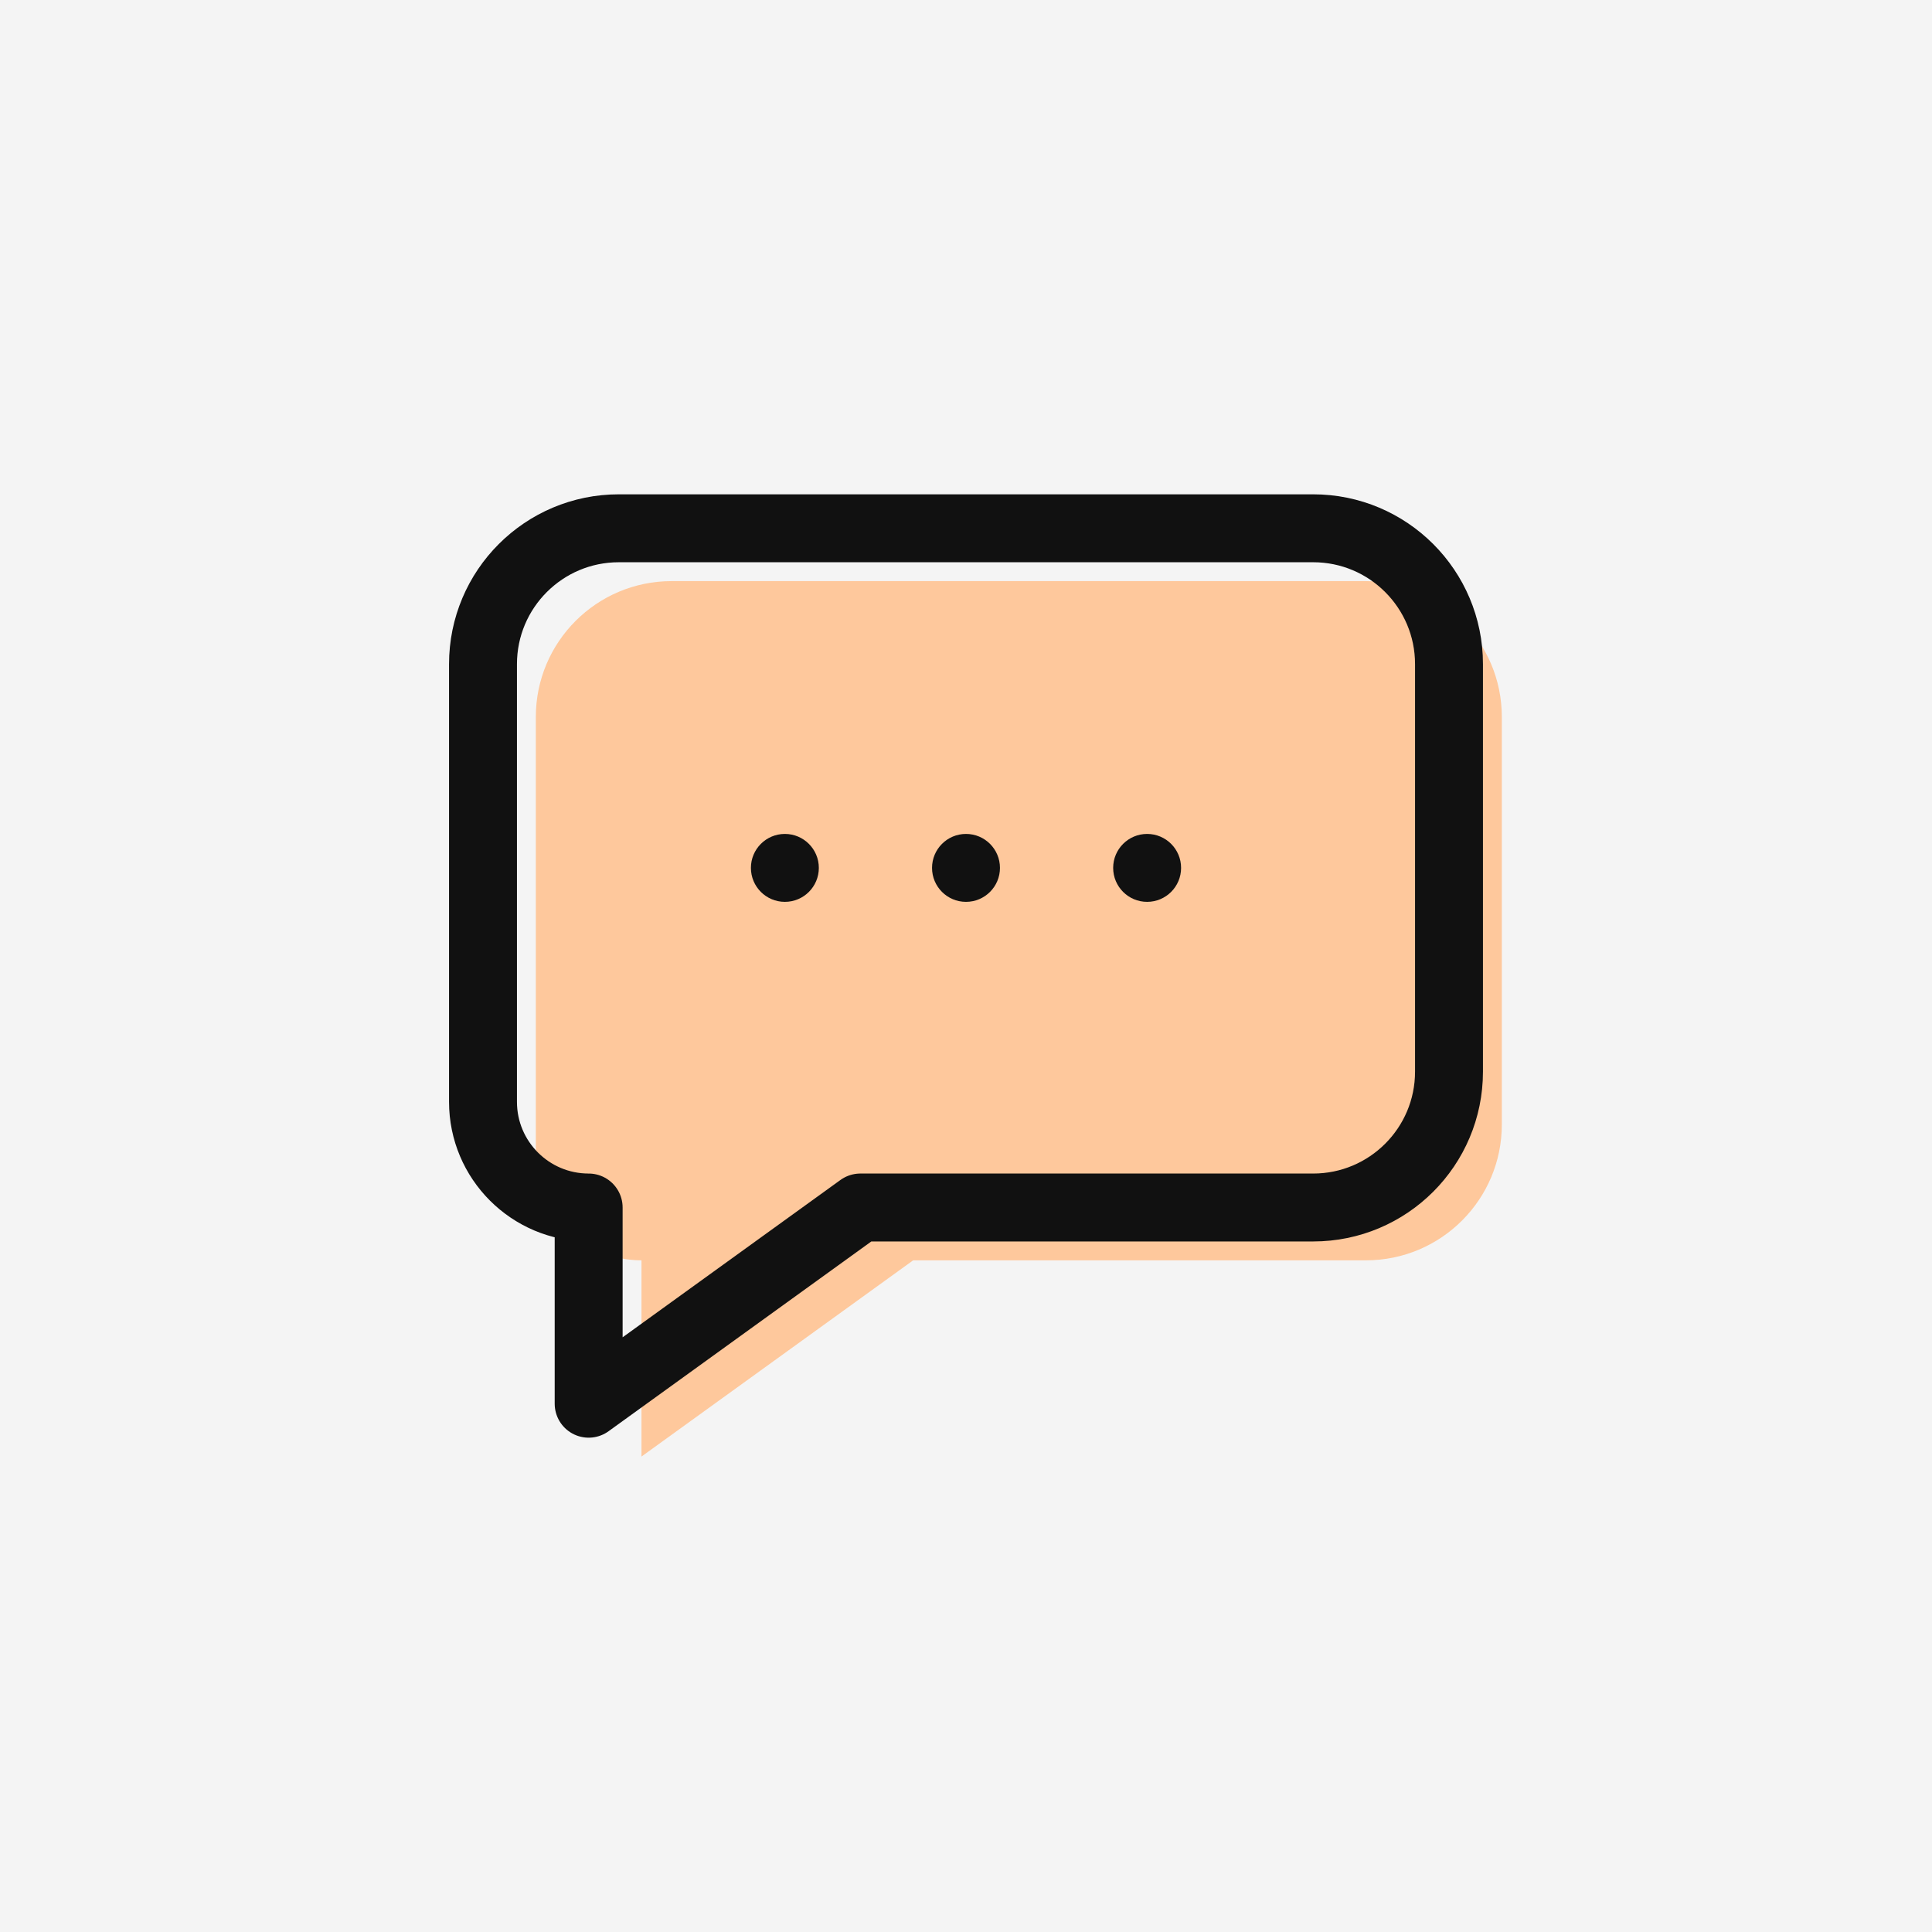
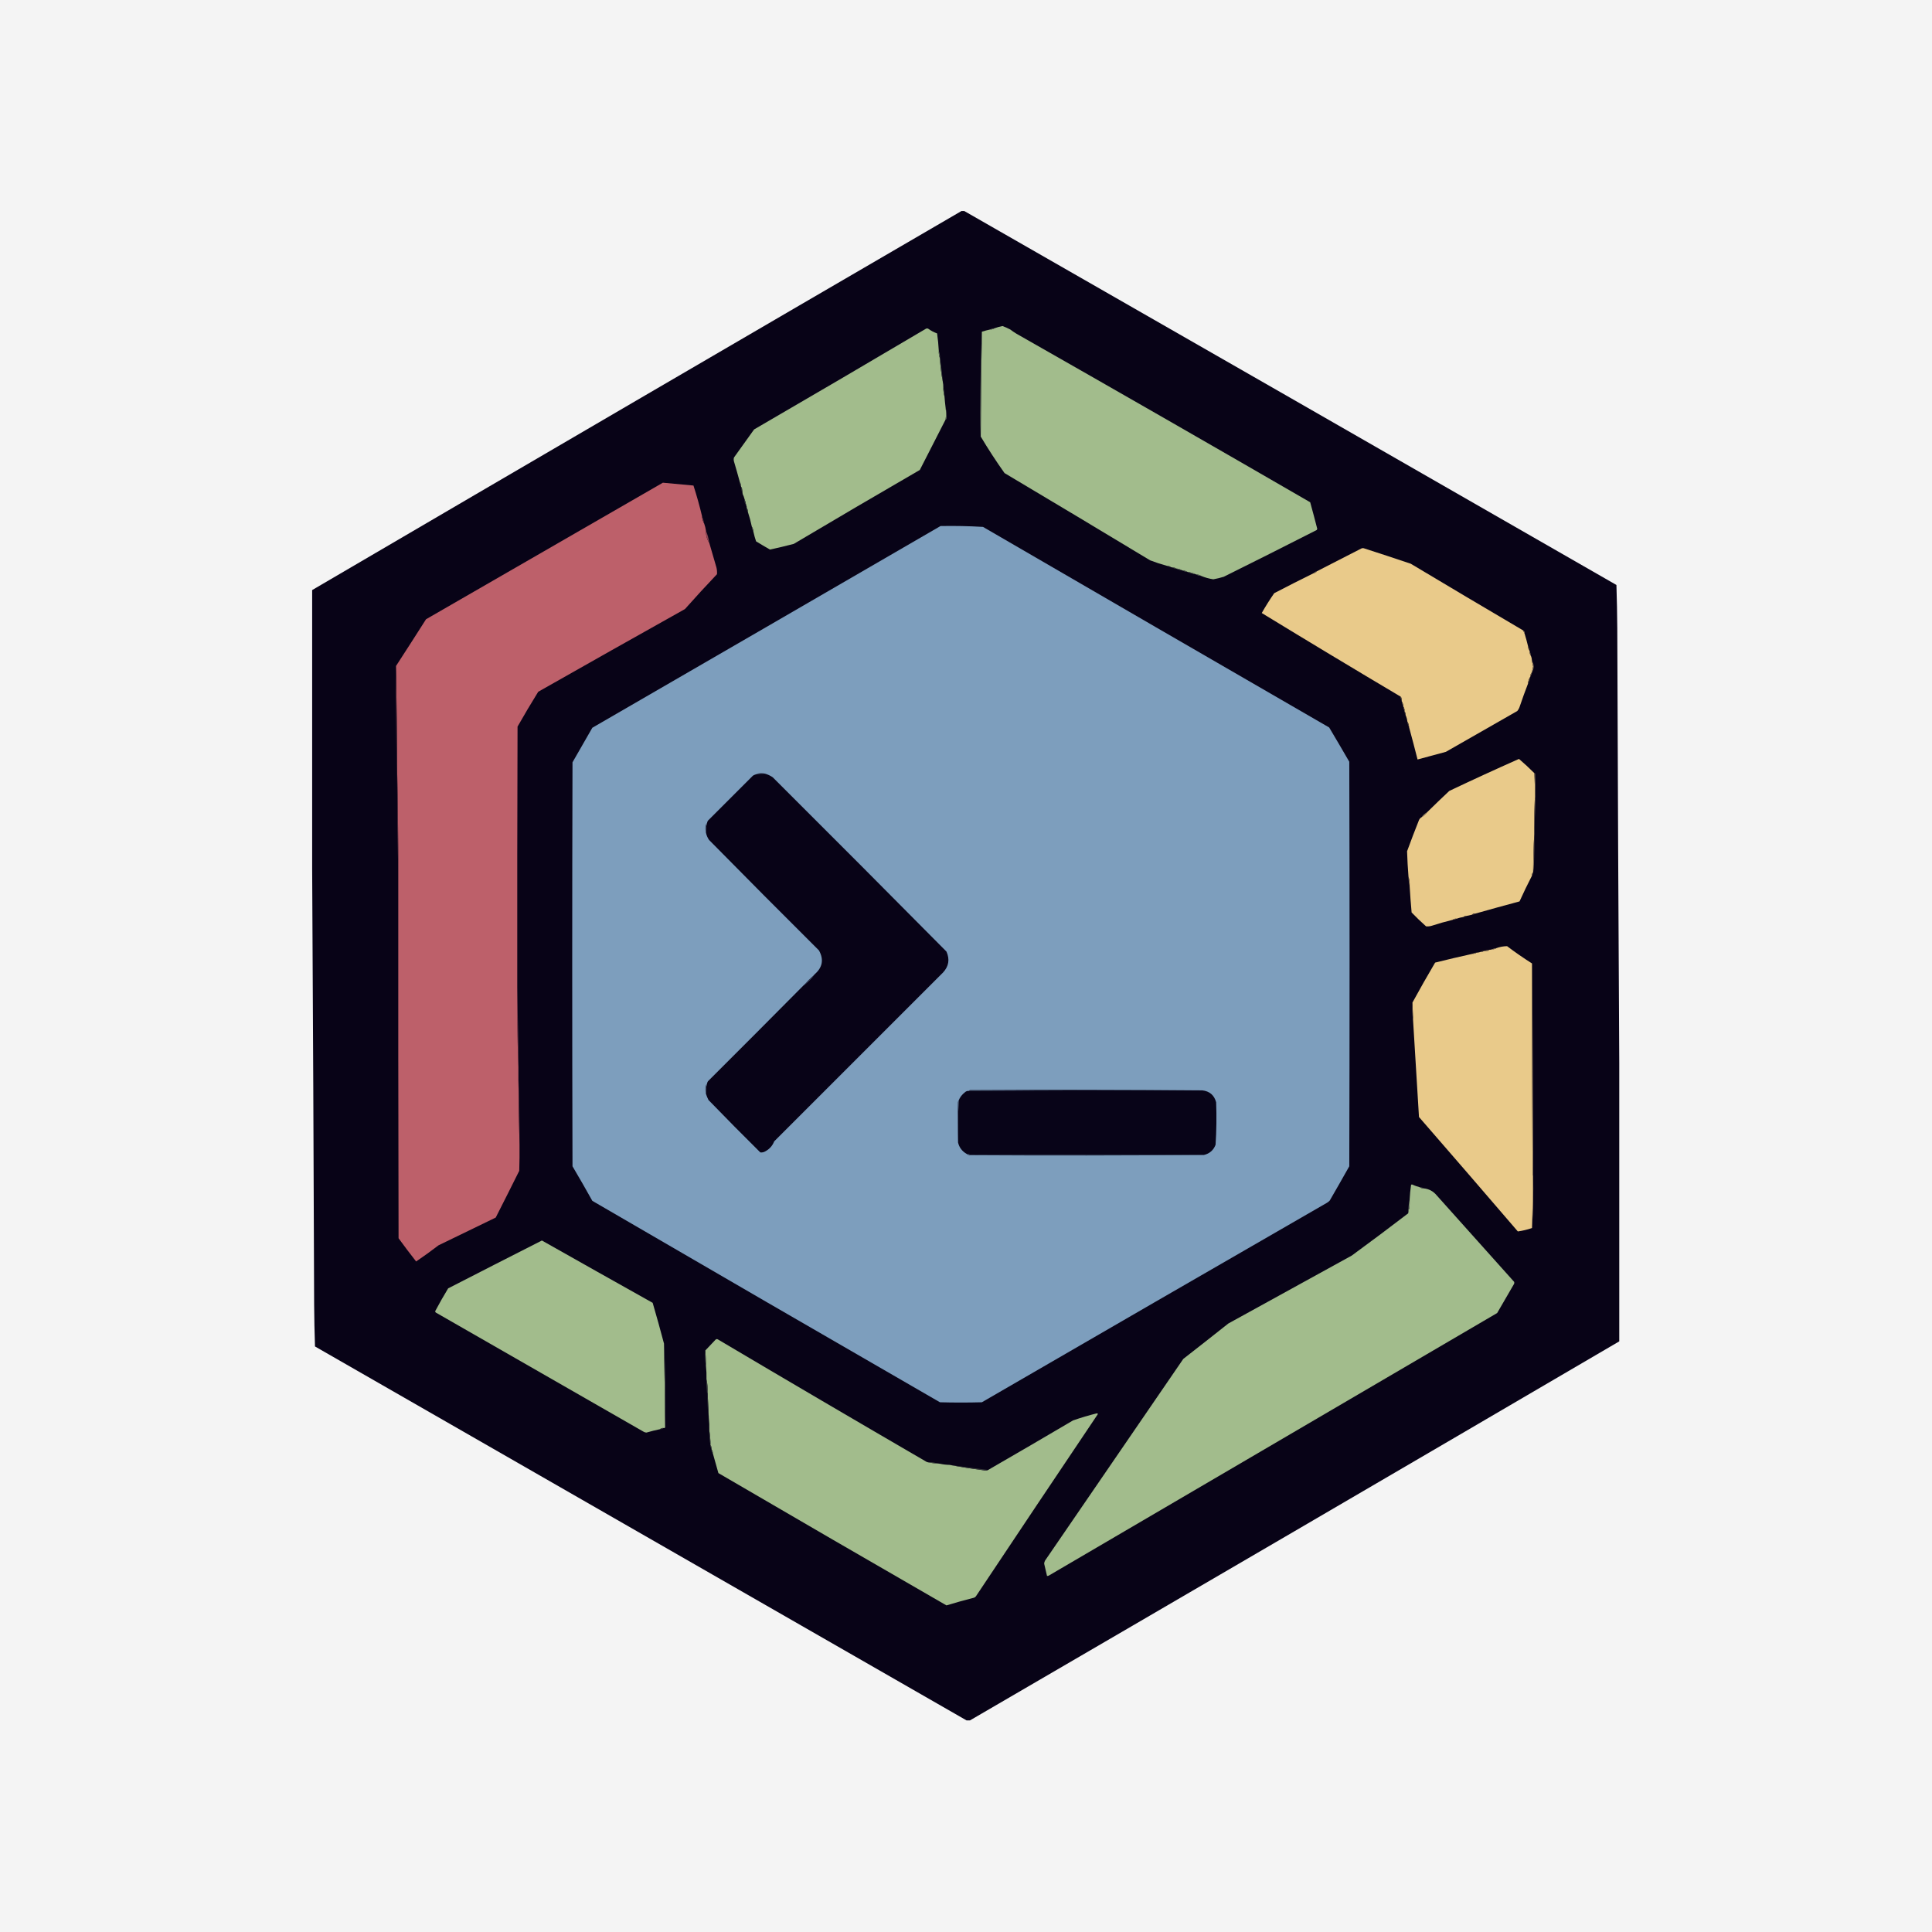
<svg xmlns="http://www.w3.org/2000/svg" viewBox="0 0 512 512">
  <rect width="512" height="512" fill="#F4F4F4" />
-   <defs>
-     <path id="bubble" d="M164 140h184a36 36 0 0 1 36 36v108a36 36 0 0 1-36 36H228l-72 52v-52a28 28 0 0 1-28-28V176a36 36 0 0 1 36-36Z" />
-   </defs>
-   <use href="#bubble" fill="#FEC89C" transform="translate(14 14)" />
-   <use href="#bubble" fill="none" stroke="#111111" stroke-width="18" stroke-linecap="round" stroke-linejoin="round" />
-   <g fill="#111111">
-     <circle cx="208" cy="230" r="9" />
-     <circle cx="256" cy="230" r="9" />
-     <circle cx="304" cy="230" r="9" />
+   <g transform="translate(82.80 56.00) scale(0.15015)">
+     <g>
+       <path style="" fill="#080317" d="M 1145.5,-0.5 C 1147.17,-0.5 1148.83,-0.5 1150.5,-0.5C 1534.23,219.206 1917.9,439.206 2301.5,659.5C 2302.33,684.827 2302.83,710.16 2303,735.5C 2303.85,991.667 2305.02,1247.67 2306.5,1503.5C 2306.5,1667.17 2306.5,1830.83 2306.5,1994.5C 1924.79,2218.02 1542.79,2441.02 1160.5,2663.5C 1158.5,2663.5 1156.5,2663.5 1154.5,2663.5C 771.261,2443.54 387.928,2223.54 4.5,2003.5C 3.667,1978.84 3.167,1954.17 3,1929.5C 2.143,1672.67 0.976,1416 -0.5,1159.5C -0.5,995.833 -0.5,832.167 -0.5,668.5C 381.207,444.98 763.207,221.98 1145.5,-0.5 Z" />
+     </g>
+     <g>
+       <path style="" fill="#a2bc8c" d="M 1568.5,643.5 C 1565.5,641.723 1562.16,640.723 1558.5,640.5C 1556.49,639.076 1554.15,638.41 1551.5,638.5C 1549.49,637.076 1547.15,636.41 1544.5,636.5C 1541.5,634.723 1538.16,633.723 1534.5,633.5C 1531.5,631.723 1528.16,630.723 1524.5,630.5C 1522.49,629.076 1520.15,628.41 1517.5,628.5C 1516.39,628.443 1515.39,628.11 1514.5,627.5C 1512.49,626.076 1510.15,625.41 1507.5,625.5C 1497.67,622.836 1488.01,619.669 1478.5,616C 1393,564.415 1307.33,513.082 1221.5,462C 1206.62,441.069 1192.62,419.569 1179.5,397.5C 1179.78,335.829 1180.45,274.162 1181.5,212.5C 1186.35,210.925 1191.35,209.592 1196.5,208.5C 1199.15,208.59 1201.49,207.924 1203.5,206.5C 1208.12,204.801 1212.95,203.468 1218,202.5C 1222.57,204.207 1227.07,206.207 1231.5,208.5C 1235.03,211.195 1238.7,213.695 1242.5,216C 1415.74,314.535 1588.57,413.701 1761,513.5C 1765.32,529.123 1769.49,544.79 1773.5,560.5C 1773.17,561.167 1772.83,561.833 1772.5,562.5C 1717.85,590.323 1663.19,617.823 1608.5,645C 1602.42,646.896 1596.25,648.396 1590,649.5C 1582.48,648.377 1575.31,646.377 1568.5,643.5 Z" />
+     </g>
+     <g>
+       <path style="" fill="#5a6555" d="M 1203.5,206.5 C 1201.49,207.924 1199.15,208.59 1196.5,208.5C 1198.51,207.076 1200.85,206.41 1203.5,206.5 Z" />
+     </g>
+     <g>
+       <path style="" fill="#a2bc8c" d="M 1105.5,246.5 C 1105.28,251.1 1105.95,255.433 1107.5,259.5C 1108.28,273.412 1109.95,287.079 1112.5,300.5C 1113.24,304.119 1113.58,307.785 1113.5,311.5C 1113.44,316.731 1114.11,321.731 1115.5,326.5C 1116,333.185 1116.67,339.851 1117.5,346.5C 1118.48,353.537 1118.48,360.537 1117.5,367.5C 1102.3,397.241 1087.13,426.908 1072,456.5C 997.587,499.622 923.42,543.122 849.5,587C 835.521,590.662 821.521,593.995 807.5,597C 799.251,592.293 791.084,587.459 783,582.5C 781.196,577.233 779.696,571.9 778.5,566.5C 778.277,562.838 777.277,559.505 775.5,556.5C 773.659,547.594 771.326,538.927 768.5,530.5C 768.59,527.848 767.924,525.515 766.5,523.5C 766.634,521.708 766.301,520.042 765.5,518.5C 764.733,514.673 763.733,511.006 762.5,507.5C 761.795,504.646 760.795,501.979 759.5,499.5C 759.048,495.837 758.548,492.17 758,488.5C 757.722,487.584 757.222,486.918 756.5,486.5C 756.5,486.167 756.5,485.833 756.5,485.5C 756.59,482.848 755.924,480.515 754.5,478.5C 751.151,466.1 747.651,453.767 744,441.5C 743.333,439.167 743.333,436.833 744,434.5C 755.833,418 767.667,401.5 779.5,385C 880.426,326.399 981.093,267.399 1081.5,208C 1083.04,206.813 1084.71,206.48 1086.5,207C 1091.45,210.643 1096.79,213.476 1102.5,215.5C 1103.97,225.788 1104.97,236.121 1105.5,246.5 Z" />
+     </g>
+     <g>
+       <path style="" fill="#5f6b59" d="M 1105.5,246.5 C 1107.05,250.567 1107.72,254.9 1107.5,259.5C 1105.95,255.433 1105.28,251.1 1105.5,246.5 Z" />
+     </g>
+     <g>
+       <path style="" fill="#444b45" d="M 1107.5,259.5 C 1109.8,272.952 1111.47,286.618 1112.5,300.5C 1109.95,287.079 1108.28,273.412 1107.5,259.5 Z" />
+     </g>
+     <g>
+       <path style="" fill="#515a4e" d="M 1181.5,212.5 C 1180.45,274.162 1179.78,335.829 1179.5,397.5C 1178.83,383.671 1178.5,369.671 1178.5,355.5C 1178.69,307.652 1179.69,259.985 1181.5,212.5 Z" />
+     </g>
+     <g>
+       <path style="" fill="#4e574c" d="M 1113.5,311.5 C 1114.89,316.269 1115.56,321.269 1115.5,326.5C 1114.11,321.731 1113.44,316.731 1113.5,311.5 Z" />
+     </g>
+     <g>
+       <path style="" fill="#5f6b59" d="M 1117.5,346.5 C 1119.29,352.934 1119.79,359.6 1119,366.5C 1118.62,367.056 1118.12,367.389 1117.5,367.5C 1118.48,360.537 1118.48,353.537 1117.5,346.5 Z" />
+     </g>
+     <g>
+       <path style="" fill="#bd606a" d="M 687.5,537.5 C 687.92,542.529 689.254,547.195 691.5,551.5C 692.903,555.381 693.903,559.381 694.5,563.5C 694.266,571.605 696.266,578.938 700.5,585.5C 704.66,599.705 708.827,614.038 713,628.5C 713.998,632.473 714.331,636.473 714,640.5C 694.798,660.7 675.965,681.2 657.5,702C 571.037,750.399 484.703,799.066 398.5,848C 385.956,868.252 373.789,888.752 362,909.5C 361.5,1062.5 361.333,1215.5 361.5,1368.5C 361.144,1416.01 361.81,1463.34 363.5,1510.5C 363.5,1515.5 363.5,1520.5 363.5,1525.5C 363.818,1566.34 364.485,1607 365.5,1647.5C 365.667,1662.84 365.5,1678.17 365,1693.5C 351.287,1721.09 337.453,1748.59 323.5,1776C 289.879,1792.25 256.212,1808.59 222.5,1825C 209.602,1834.9 196.435,1844.4 183,1853.5C 172.452,1840.11 162.119,1826.44 152,1812.5C 151.5,1597.5 151.333,1382.5 151.5,1167.5C 151.476,1107 150.81,1046.66 149.5,986.5C 149.215,925.162 148.549,863.829 147.5,802.5C 165.281,775.113 182.947,747.613 200.5,720C 339.833,639.667 479.167,559.333 618.5,479C 636.459,480.662 654.459,482.329 672.5,484C 678.205,501.657 683.205,519.49 687.5,537.5 Z" />
+     </g>
+     <g>
+       <path style="" fill="#576253" d="M 754.5,478.5 C 755.924,480.515 756.59,482.848 756.5,485.5C 755.076,483.485 754.41,481.152 754.5,478.5 Z" />
+     </g>
+     <g>
+       <path style="" fill="#333638" d="M 756.5,486.5 C 757.222,486.918 757.722,487.584 758,488.5C 758.548,492.17 759.048,495.837 759.5,499.5C 757.763,495.458 756.763,491.124 756.5,486.5 Z" />
+     </g>
+     <g>
+       <path style="" fill="#343839" d="M 762.5,507.5 C 763.733,511.006 764.733,514.673 765.5,518.5C 762.807,515.461 761.807,511.794 762.5,507.5 Z" />
+     </g>
+     <g>
+       <path style="" fill="#414842" d="M 766.5,523.5 C 767.924,525.515 768.59,527.848 768.5,530.5C 767.076,528.485 766.41,526.152 766.5,523.5 Z" />
+     </g>
+     <g>
+       <path style="" fill="#582c3c" d="M 687.5,537.5 C 689.435,541.895 690.769,546.562 691.5,551.5C 689.254,547.195 687.92,542.529 687.5,537.5 Z" />
+     </g>
+     <g>
+       <path style="" fill="#7d9ebd" d="M 1108.5,555.5 C 1133.59,555.019 1158.59,555.519 1183.5,557C 1387,675.253 1590.67,793.253 1794.5,911C 1806.46,931.084 1818.29,951.251 1830,971.5C 1830.67,1209.5 1830.67,1447.5 1830,1685.5C 1818.62,1705.76 1807.12,1725.93 1795.5,1746C 1794.05,1747.56 1792.38,1748.9 1790.5,1750C 1587.34,1867.08 1384.34,1984.41 1181.5,2102C 1156.83,2102.67 1132.17,2102.67 1107.5,2102C 902.755,1983.88 698.255,1865.38 494,1746.5C 482.586,1726 470.919,1705.67 459,1685.5C 458.333,1447.83 458.333,1210.17 459,972.5C 470.667,952.167 482.333,931.833 494,911.5C 698.978,792.933 903.811,674.266 1108.5,555.5 Z" />
+     </g>
+     <g>
+       <path style="" fill="#404742" d="M 775.5,556.5 C 777.277,559.505 778.277,562.838 778.5,566.5C 776.723,563.495 775.723,560.162 775.5,556.5 Z" />
+     </g>
+     <g>
+       <path style="" fill="#894552" d="M 694.5,563.5 C 697.372,570.493 699.372,577.827 700.5,585.5C 696.266,578.938 694.266,571.605 694.5,563.5 Z" />
+     </g>
+     <g>
+       <path style="" fill="#e9ca8a" d="M 2136.5,739.5 C 2137.51,741.544 2138.51,743.544 2139.5,745.5C 2141.67,752.684 2143.67,760.017 2145.5,767.5C 2145.41,770.152 2146.08,772.485 2147.5,774.5C 2148.11,775.391 2148.44,776.391 2148.5,777.5C 2148.41,780.152 2149.08,782.485 2150.5,784.5C 2151.66,787.273 2152.32,790.273 2152.5,793.5C 2152.95,796.865 2153.62,800.198 2154.5,803.5C 2153.62,806.802 2152.95,810.135 2152.5,813.5C 2150.35,815.617 2149.35,818.284 2149.5,821.5C 2147.19,825.085 2145.86,829.085 2145.5,833.5C 2140.4,846.62 2135.57,859.954 2131,873.5C 2130.06,876.656 2128.56,879.489 2126.5,882C 2084.5,906 2042.5,930 2000.5,954C 1983.82,958.503 1967.16,963.003 1950.5,967.5C 1945.66,948.465 1940.66,929.465 1935.5,910.5C 1935.28,906.838 1934.28,903.505 1932.5,900.5C 1932.11,896.653 1931.11,892.986 1929.5,889.5C 1929.59,886.848 1928.92,884.515 1927.5,882.5C 1927.5,882.167 1927.5,881.833 1927.5,881.5C 1927.59,878.848 1926.92,876.515 1925.5,874.5C 1925.28,870.838 1924.28,867.505 1922.5,864.5C 1922.5,863.833 1922.5,863.167 1922.5,862.5C 1922.74,860.102 1922.07,858.102 1920.5,856.5C 1838.5,807.836 1756.83,758.669 1675.5,709C 1682.33,697.013 1689.66,685.346 1697.5,674C 1720.73,661.885 1744.06,650.051 1767.5,638.5C 1769.85,638.408 1771.51,637.408 1772.5,635.5C 1798.77,622.03 1825.11,608.53 1851.5,595C 1853.17,594.333 1854.83,594.333 1856.5,595C 1883.92,603.806 1911.25,612.806 1938.5,622C 2004.36,661.43 2070.36,700.597 2136.5,739.5 Z" />
+     </g>
+     <g>
+       <path style="" fill="#545e51" d="M 1507.5,625.5 C 1510.15,625.41 1512.49,626.076 1514.5,627.5C 1511.85,627.59 1509.51,626.924 1507.5,625.5 Z" />
+     </g>
+     <g>
+       <path style="" fill="#545e50" d="M 1517.5,628.5 C 1520.15,628.41 1522.49,629.076 1524.5,630.5C 1521.85,630.59 1519.51,629.924 1517.5,628.5 Z" />
+     </g>
+     <g>
+       <path style="" fill="#566152" d="M 1524.5,630.5 C 1528.16,630.723 1531.5,631.723 1534.5,633.5C 1530.84,633.277 1527.5,632.277 1524.5,630.5 Z" />
+     </g>
+     <g>
+       <path style="" fill="#556052" d="M 1534.5,633.5 C 1538.16,633.723 1541.5,634.723 1544.5,636.5C 1540.84,636.277 1537.5,635.277 1534.5,633.5 Z" />
+     </g>
+     <g>
+       <path style="" fill="#596455" d="M 1544.5,636.5 C 1547.15,636.41 1549.49,637.076 1551.5,638.5C 1548.85,638.59 1546.51,637.924 1544.5,636.5 Z" />
+     </g>
+     <g>
+       <path style="" fill="#927d5e" d="M 1772.5,635.5 C 1771.51,637.408 1769.85,638.408 1767.5,638.5C 1768.66,636.75 1770.33,635.75 1772.5,635.5 Z" />
+     </g>
+     <g>
+       <path style="" fill="#606c5a" d="M 1551.5,638.5 C 1554.15,638.41 1556.49,639.076 1558.5,640.5C 1555.85,640.59 1553.51,639.924 1551.5,638.5 Z" />
+     </g>
+     <g>
+       <path style="" fill="#62705c" d="M 1558.5,640.5 C 1562.16,640.723 1565.5,641.723 1568.5,643.5C 1564.84,643.277 1561.5,642.277 1558.5,640.5 Z" />
+     </g>
+     <g>
+       <path style="" fill="#978260" d="M 2136.5,739.5 C 2138.98,740.687 2139.98,742.687 2139.5,745.5C 2138.51,743.544 2137.51,741.544 2136.5,739.5 Z" />
+     </g>
+     <g>
+       <path style="" fill="#806d54" d="M 2145.5,767.5 C 2146.92,769.515 2147.59,771.848 2147.5,774.5C 2146.08,772.485 2145.41,770.152 2145.5,767.5 Z" />
+     </g>
+     <g>
+       <path style="" fill="#6b5a49" d="M 2148.5,777.5 C 2149.92,779.515 2150.59,781.848 2150.5,784.5C 2149.08,782.485 2148.41,780.152 2148.5,777.5 Z" />
+     </g>
+     <g>
+       <path style="" fill="#7e6b53" d="M 2152.5,793.5 C 2156.5,800.167 2156.5,806.833 2152.5,813.5C 2152.95,810.135 2153.62,806.802 2154.5,803.5C 2153.62,800.198 2152.95,796.865 2152.5,793.5 Z" />
+     </g>
+     <g>
+       <path style="" fill="#8e795b" d="M 2152.5,813.5 C 2151.87,816.397 2150.87,819.064 2149.5,821.5C 2149.35,818.284 2150.35,815.617 2152.5,813.5 Z" />
+     </g>
+     <g>
+       <path style="" fill="#3c3132" d="M 2149.5,821.5 C 2149.53,826.058 2148.2,830.058 2145.5,833.5C 2145.86,829.085 2147.19,825.085 2149.5,821.5 Z" />
+     </g>
+     <g>
+       <path style="" fill="#6f5e4c" d="M 1920.5,856.5 C 1922.07,858.102 1922.74,860.102 1922.5,862.5C 1920.93,860.898 1920.26,858.898 1920.5,856.5 Z" />
+     </g>
+     <g>
+       <path style="" fill="#52443d" d="M 1922.5,864.5 C 1924.28,867.505 1925.28,870.838 1925.5,874.5C 1923.72,871.495 1922.72,868.162 1922.5,864.5 Z" />
+     </g>
+     <g>
+       <path style="" fill="#5c4e42" d="M 1925.5,874.5 C 1926.92,876.515 1927.59,878.848 1927.5,881.5C 1926.08,879.485 1925.41,877.152 1925.5,874.5 Z" />
+     </g>
+     <g>
+       <path style="" fill="#51433c" d="M 1927.5,882.5 C 1928.92,884.515 1929.59,886.848 1929.5,889.5C 1928.08,887.485 1927.41,885.152 1927.5,882.5 Z" />
+     </g>
+     <g>
+       <path style="" fill="#3b1e2e" d="M 147.5,802.5 C 148.549,863.829 149.215,925.162 149.5,986.5C 149.5,994.833 149.5,1003.17 149.5,1011.5C 148.178,957.503 147.178,903.336 146.5,849C 146.5,833.33 146.833,817.83 147.5,802.5 Z" />
+     </g>
+     <g>
+       <path style="" fill="#5b4c41" d="M 1932.5,900.5 C 1934.28,903.505 1935.28,906.838 1935.5,910.5C 1933.72,907.495 1932.72,904.162 1932.5,900.5 Z" />
+     </g>
+     <g>
+       <path style="" fill="#e9ca8a" d="M 2156.5,991.5 C 2157.47,1006.12 2157.8,1020.78 2157.5,1035.5C 2156.66,1053.15 2156.32,1070.82 2156.5,1088.5C 2156.5,1092.17 2156.5,1095.83 2156.5,1099.5C 2155.19,1121.65 2154.52,1143.99 2154.5,1166.5C 2152.93,1168.1 2152.26,1170.1 2152.5,1172.5C 2144.83,1187.35 2137.5,1202.51 2130.5,1218C 2104.4,1224.98 2078.4,1232.15 2052.5,1239.5C 2050.1,1239.26 2048.1,1239.93 2046.5,1241.5C 2043.5,1242.17 2040.5,1242.83 2037.5,1243.5C 2035.1,1243.26 2033.1,1243.93 2031.5,1245.5C 2027.38,1246.1 2023.38,1247.1 2019.5,1248.5C 2016.77,1248.17 2014.44,1248.84 2012.5,1250.5C 2000.04,1253.53 1987.71,1257.03 1975.5,1261C 1972.2,1262 1968.87,1262.33 1965.5,1262C 1956.7,1254.2 1948.2,1246.03 1940,1237.5C 1938.58,1221.85 1937.41,1206.18 1936.5,1190.5C 1936.75,1184.92 1936.08,1179.58 1934.5,1174.5C 1933.29,1159.51 1932.46,1144.51 1932,1129.5C 1938.72,1111.06 1945.72,1092.72 1953,1074.5C 1954,1072.34 1955.5,1070.67 1957.5,1069.5C 1961.44,1067.23 1964.77,1064.23 1967.5,1060.5C 1980.3,1047.87 1993.3,1035.37 2006.5,1023C 2047.22,1003.64 2088.22,984.808 2129.5,966.5C 2138.85,974.516 2147.85,982.849 2156.5,991.5 Z" />
+     </g>
+     <g>
+       <path style="" fill="#38435c" d="M 798.5,992.5 C 793.463,992.413 788.463,992.746 783.5,993.5C 786.186,992.009 789.186,991.343 792.5,991.5C 794.696,991.505 796.696,991.838 798.5,992.5 Z" />
+     </g>
+     <g>
+       <path style="" fill="#080317" d="M 798.5,992.5 C 803.478,993.82 808.145,995.987 812.5,999C 915.244,1101.41 1017.41,1203.91 1119,1306.5C 1125.14,1320.21 1123.14,1332.54 1113,1343.5C 1013.64,1442.86 914.306,1542.19 815,1641.5C 811.947,1649.22 806.781,1655.05 799.5,1659C 796.685,1660.72 793.685,1661.39 790.5,1661C 759.584,1630.42 729.084,1599.59 699,1568.5C 697.199,1564.93 695.699,1561.26 694.5,1557.5C 694.178,1551.35 694.845,1545.35 696.5,1539.5C 696.709,1538.08 697.209,1536.74 698,1535.5C 754.666,1479 810.833,1422.67 866.5,1366.5C 874.21,1360.79 880.876,1354.12 886.5,1346.5C 900.347,1334.49 902.847,1320.49 894,1304.5C 828.647,1239.48 763.98,1174.48 700,1109.5C 697.292,1105.54 695.459,1101.21 694.5,1096.5C 694.21,1090.68 694.877,1085.01 696.5,1079.5C 696.709,1078.08 697.209,1076.74 698,1075.5C 724.716,1048.78 751.216,1022.28 777.5,996C 779.407,994.878 781.407,994.045 783.5,993.5C 788.463,992.746 793.463,992.413 798.5,992.5 Z" />
+     </g>
+     <g>
+       <path style="" fill="#8d795b" d="M 2156.5,991.5 C 2157.12,991.611 2157.62,991.944 2158,992.5C 2158.5,1006.83 2158.67,1021.16 2158.5,1035.5C 2158.17,1035.5 2157.83,1035.5 2157.5,1035.5C 2157.8,1020.78 2157.47,1006.12 2156.5,991.5 Z" />
+     </g>
+     <g>
+       <path style="" fill="#aa926a" d="M 1967.5,1060.5 C 1964.77,1064.23 1961.44,1067.23 1957.5,1069.5C 1960.23,1065.77 1963.56,1062.77 1967.5,1060.5 Z" />
+     </g>
+     <g>
+       <path style="" fill="#73614d" d="M 2157.5,1035.5 C 2157.83,1035.5 2158.17,1035.5 2158.5,1035.5C 2158.27,1053.34 2157.6,1071.01 2156.5,1088.5C 2156.32,1070.82 2156.66,1053.15 2157.5,1035.5 Z" />
+     </g>
+     <g>
+       <path style="" fill="#364059" d="M 696.5,1079.5 C 694.877,1085.01 694.21,1090.68 694.5,1096.5C 693.353,1092.35 693.186,1088.02 694,1083.5C 694.608,1081.93 695.442,1080.6 696.5,1079.5 Z" />
+     </g>
+     <g>
+       <path style="" fill="#683443" d="M 149.5,986.5 C 150.81,1046.66 151.476,1107 151.5,1167.5C 150.292,1115.67 149.626,1063.67 149.5,1011.5C 149.5,1003.17 149.5,994.833 149.5,986.5 Z" />
+     </g>
+     <g>
+       <path style="" fill="#7e6b54" d="M 2156.5,1099.5 C 2156.67,1117.17 2156.5,1134.84 2156,1152.5C 2155.83,1157.35 2155.33,1162.02 2154.5,1166.5C 2154.52,1143.99 2155.19,1121.65 2156.5,1099.5 Z" />
+     </g>
+     <g>
+       <path style="" fill="#52443d" d="M 2154.5,1166.5 C 2154.74,1168.9 2154.07,1170.9 2152.5,1172.5C 2152.26,1170.1 2152.93,1168.1 2154.5,1166.5 Z" />
+     </g>
+     <g>
+       <path style="" fill="#7b6952" d="M 1934.5,1174.5 C 1936.08,1179.58 1936.75,1184.92 1936.5,1190.5C 1935.19,1185.38 1934.53,1180.05 1934.5,1174.5 Z" />
+     </g>
+     <g>
+       <path style="" fill="#4e403a" d="M 2052.5,1239.5 C 2050.9,1241.07 2048.9,1241.74 2046.5,1241.5C 2048.1,1239.93 2050.1,1239.26 2052.5,1239.5 Z" />
+     </g>
+     <g>
+       <path style="" fill="#5c4d42" d="M 2037.5,1243.5 C 2035.9,1245.07 2033.9,1245.74 2031.5,1245.5C 2033.1,1243.93 2035.1,1243.26 2037.5,1243.5 Z" />
+     </g>
+     <g>
+       <path style="" fill="#8e795c" d="M 2019.5,1248.5 C 2017.4,1249.61 2015.07,1250.28 2012.5,1250.5C 2014.44,1248.84 2016.77,1248.17 2019.5,1248.5 Z" />
+     </g>
+     <g>
+       <path style="" fill="#e9ca8a" d="M 2152.5,1327.5 C 2152.32,1452.17 2152.65,1576.84 2153.5,1701.5C 2153.83,1732.57 2153.49,1763.57 2152.5,1794.5C 2144.19,1797.33 2135.86,1799.33 2127.5,1800.5C 2069.57,1732.98 2011.4,1665.65 1953,1598.5C 1949.47,1541.16 1945.97,1483.82 1942.5,1426.5C 1942.25,1416.5 1941.92,1406.5 1941.5,1396.5C 1954.43,1372.81 1967.76,1349.31 1981.5,1326C 2003.45,1320.51 2025.45,1315.34 2047.5,1310.5C 2050.15,1310.59 2052.49,1309.92 2054.5,1308.5C 2056.56,1308.48 2058.56,1308.15 2060.5,1307.5C 2063.15,1307.59 2065.49,1306.92 2067.5,1305.5C 2070.19,1305.66 2072.85,1305.5 2075.5,1305C 2076.06,1304.62 2076.39,1304.12 2076.5,1303.5C 2078.56,1303.48 2080.56,1303.15 2082.5,1302.5C 2085.15,1302.59 2087.49,1301.92 2089.5,1300.5C 2095.56,1298.27 2101.89,1297.1 2108.5,1297C 2122.79,1307.8 2137.46,1317.97 2152.5,1327.5 Z" />
+     </g>
+     <g>
+       <path style="" fill="#837056" d="M 2089.5,1300.5 C 2087.49,1301.92 2085.15,1302.59 2082.5,1302.5C 2084.51,1301.08 2086.85,1300.41 2089.5,1300.5 Z" />
+     </g>
+     <g>
+       <path style="" fill="#917c5d" d="M 2076.5,1303.5 C 2076.39,1304.12 2076.06,1304.62 2075.5,1305C 2072.85,1305.5 2070.19,1305.66 2067.5,1305.5C 2070.27,1304.34 2073.27,1303.68 2076.5,1303.5 Z" />
+     </g>
+     <g>
+       <path style="" fill="#76644f" d="M 2067.5,1305.5 C 2065.49,1306.92 2063.15,1307.59 2060.5,1307.5C 2062.51,1306.08 2064.85,1305.41 2067.5,1305.5 Z" />
+     </g>
+     <g>
+       <path style="" fill="#74624e" d="M 2054.5,1308.5 C 2052.49,1309.92 2050.15,1310.59 2047.5,1310.5C 2049.51,1309.08 2051.85,1308.41 2054.5,1308.5 Z" />
+     </g>
+     <g>
+       <path style="" fill="#262a41" d="M 886.5,1346.5 C 880.876,1354.12 874.21,1360.79 866.5,1366.5C 872.833,1359.5 879.5,1352.83 886.5,1346.5 Z" />
+     </g>
+     <g>
+       <path style="" fill="#463a37" d="M 1941.5,1396.5 C 1941.92,1406.5 1942.25,1416.5 1942.5,1426.5C 1940.68,1416.53 1940.34,1406.53 1941.5,1396.5 Z" />
+     </g>
+     <g>
+       <path style="" fill="#994d59" d="M 361.5,1368.5 C 362.506,1415.67 363.173,1463 363.5,1510.5C 361.81,1463.34 361.144,1416.01 361.5,1368.5 Z" />
+     </g>
+     <g>
+       <path style="" fill="#38435c" d="M 696.5,1539.5 C 694.845,1545.35 694.178,1551.35 694.5,1557.5C 693.352,1553.02 693.185,1548.35 694,1543.5C 694.608,1541.93 695.442,1540.6 696.5,1539.5 Z" />
+     </g>
+     <g>
+       <path style="" fill="#1c1e34" d="M 1570.5,1551.5 C 1433.15,1551.17 1295.81,1551.51 1158.5,1552.5C 1158.92,1551.78 1159.58,1551.28 1160.5,1551C 1297.33,1550.17 1434,1550.33 1570.5,1551.5 Z" />
+     </g>
+     <g>
+       <path style="" fill="#080418" d="M 1570.5,1551.5 C 1583.44,1552.94 1591.6,1559.94 1595,1572.5C 1595.94,1597.54 1595.61,1622.54 1594,1647.5C 1590.37,1657.08 1583.54,1663.08 1573.5,1665.5C 1435.83,1665.67 1298.17,1665.5 1160.5,1665C 1158.65,1663.87 1156.65,1663.37 1154.5,1663.5C 1146.57,1658.94 1141.57,1652.27 1139.5,1643.5C 1139.21,1618.81 1139.54,1594.14 1140.5,1569.5C 1142.77,1563.71 1146.44,1558.88 1151.5,1555C 1153.44,1553.1 1155.77,1552.26 1158.5,1552.5C 1295.81,1551.51 1433.15,1551.17 1570.5,1551.5 Z" />
+     </g>
+     <g>
+       <path style="" fill="#3a455e" d="M 1140.5,1569.5 C 1139.54,1594.14 1139.21,1618.81 1139.5,1643.5C 1138.34,1620 1138.17,1596.34 1139,1572.5C 1139.23,1571.26 1139.73,1570.26 1140.5,1569.5 Z" />
+     </g>
+     <g>
+       <path style="" fill="#4a2535" d="M 363.5,1525.5 C 365.22,1565.99 365.886,1606.65 365.5,1647.5C 364.485,1607 363.818,1566.34 363.5,1525.5 Z" />
+     </g>
+     <g>
+       <path style="" fill="#1e2238" d="M 1154.5,1663.5 C 1156.65,1663.37 1158.65,1663.87 1160.5,1665C 1298.17,1665.5 1435.83,1665.67 1573.5,1665.5C 1435.67,1666.67 1297.67,1666.83 1159.5,1666C 1157.51,1665.63 1155.84,1664.79 1154.5,1663.5 Z" />
+     </g>
+     <g>
+       <path style="" fill="#937d5e" d="M 2152.5,1327.5 C 2153.8,1452 2154.47,1576.66 2154.5,1701.5C 2154.17,1701.5 2153.83,1701.5 2153.5,1701.5C 2152.65,1576.84 2152.32,1452.17 2152.5,1327.5 Z" />
+     </g>
+     <g>
+       <path style="" fill="#a2bc8c" d="M 1954.5,1722.5 C 1956.51,1723.92 1958.85,1724.59 1961.5,1724.5C 1970.62,1725.48 1978.12,1729.48 1984,1736.5C 2029.67,1787.5 2075.33,1838.5 2121,1889.5C 2121.52,1891.29 2121.19,1892.96 2120,1894.5C 2110.33,1911.17 2100.67,1927.83 2091,1944.5C 1827.17,2099 1563.33,2253.5 1299.5,2408C 1298.55,2408.48 1297.55,2408.65 1296.5,2408.5C 1294.94,2401.32 1293.27,2394.15 1291.5,2387C 1291.54,2385.03 1292.04,2383.2 1293,2381.5C 1374.33,2262.83 1455.67,2144.17 1537,2025.5C 1563.59,2004.79 1590.09,1983.95 1616.5,1963C 1689.17,1923 1761.83,1883 1834.5,1843C 1867.93,1818.53 1901.1,1793.7 1934,1768.5C 1934.5,1766.19 1934.66,1763.86 1934.5,1761.5C 1935.12,1761.39 1935.62,1761.06 1936,1760.5C 1936.5,1755.18 1936.67,1749.84 1936.5,1744.5C 1936.93,1735.8 1937.76,1727.13 1939,1718.5C 1939.41,1718.04 1939.91,1717.71 1940.5,1717.5C 1945.13,1719.59 1949.8,1721.25 1954.5,1722.5 Z" />
+     </g>
+     <g>
+       <path style="" fill="#515a4f" d="M 1954.5,1722.5 C 1957.15,1722.41 1959.49,1723.08 1961.5,1724.5C 1958.85,1724.59 1956.51,1723.92 1954.5,1722.5 Z" />
+     </g>
+     <g>
+       <path style="" fill="#6c7b63" d="M 1936.5,1744.5 C 1936.67,1749.84 1936.5,1755.18 1936,1760.5C 1935.62,1761.06 1935.12,1761.39 1934.5,1761.5C 1934.6,1755.63 1935.26,1749.96 1936.5,1744.5 Z" />
+     </g>
+     <g>
+       <path style="" fill="#c3a977" d="M 2153.5,1701.5 C 2153.83,1701.5 2154.17,1701.5 2154.5,1701.5C 2155.16,1732.85 2154.49,1763.85 2152.5,1794.5C 2153.49,1763.57 2153.83,1732.57 2153.5,1701.5 Z" />
+     </g>
+     <g>
+       <path style="" fill="#a2bc8c" d="M 620.5,1998.5 C 621.381,2047.83 622.048,2097.16 622.5,2146.5C 621.791,2147.4 620.791,2147.74 619.5,2147.5C 617.102,2147.26 615.102,2147.93 613.5,2149.5C 605.435,2151.18 597.435,2153.18 589.5,2155.5C 587.701,2155.42 586.034,2154.92 584.5,2154C 462.167,2083.83 339.833,2013.67 217.5,1943.5C 217.167,1942.83 216.833,1942.17 216.5,1941.5C 223.771,1927.79 231.437,1914.29 239.5,1901C 294.604,1872.7 349.771,1844.53 405,1816.5C 470.144,1853.32 535.311,1889.99 600.5,1926.5C 607.48,1950.42 614.146,1974.42 620.5,1998.5 Z" />
+     </g>
+     <g>
+       <path style="" fill="#a2bc8c" d="M 1084.5,2207.5 C 1091.94,2209.22 1099.6,2210.22 1107.5,2210.5C 1112.96,2211.74 1118.63,2212.4 1124.5,2212.5C 1144.27,2216.25 1164.27,2219.42 1184.5,2222C 1187.37,2222.8 1190.03,2222.63 1192.5,2221.5C 1242.64,2192.6 1292.64,2163.43 1342.5,2134C 1356.29,2129.22 1370.29,2125.05 1384.5,2121.5C 1385.17,2121.83 1385.83,2122.17 1386.5,2122.5C 1314.42,2229.66 1242.59,2336.99 1171,2444.5C 1170.1,2445.7 1168.93,2446.53 1167.5,2447C 1151.24,2451.12 1135.08,2455.62 1119,2460.5C 984.649,2383.07 850.482,2305.24 716.5,2227C 713.232,2215.16 709.898,2203.33 706.5,2191.5C 706.741,2189.1 706.074,2187.1 704.5,2185.5C 704.5,2185.17 704.5,2184.83 704.5,2184.5C 704.59,2181.85 703.924,2179.51 702.5,2177.5C 702.536,2168.96 701.869,2160.63 700.5,2152.5C 700.698,2144.47 700.365,2136.47 699.5,2128.5C 698.833,2114.17 698.167,2099.83 697.5,2085.5C 697.822,2077.27 697.155,2069.27 695.5,2061.5C 695.698,2053.47 695.365,2045.47 694.5,2037.5C 694.44,2028.49 694.107,2019.49 693.5,2010.5C 699.423,2004.24 705.423,1997.91 711.5,1991.5C 712.723,1990.39 714.056,1990.22 715.5,1991C 838.199,2063.68 961.199,2135.85 1084.5,2207.5 Z" />
+     </g>
+     <g>
+       <path style="" fill="#3f4541" d="M 693.5,2010.5 C 694.107,2019.49 694.44,2028.49 694.5,2037.5C 692.627,2028.54 692.293,2019.54 693.5,2010.5 Z" />
+     </g>
+     <g>
+       <path style="" fill="#4d564c" d="M 620.5,1998.5 C 623.05,2047.81 623.717,2097.15 622.5,2146.5C 622.048,2097.16 621.381,2047.83 620.5,1998.5 Z" />
+     </g>
+     <g>
+       <path style="" fill="#4d564b" d="M 695.5,2061.5 C 697.155,2069.27 697.822,2077.27 697.5,2085.5C 697.167,2085.5 696.833,2085.5 696.5,2085.5C 695.834,2077.52 695.501,2069.52 695.5,2061.5 Z" />
+     </g>
+     <g>
+       <path style="" fill="#292b30" d="M 696.5,2085.5 C 696.833,2085.5 697.167,2085.5 697.5,2085.5C 698.167,2099.83 698.833,2114.17 699.5,2128.5C 697.492,2114.39 696.492,2100.05 696.5,2085.5 Z" />
+     </g>
+     <g>
+       <path style="" fill="#434943" d="M 619.5,2147.5 C 617.898,2149.07 615.898,2149.74 613.5,2149.5C 615.102,2147.93 617.102,2147.26 619.5,2147.5 Z" />
+     </g>
+     <g>
+       <path style="" fill="#3f4541" d="M 700.5,2152.5 C 701.869,2160.63 702.536,2168.96 702.5,2177.5C 700.824,2169.4 700.157,2161.06 700.5,2152.5 Z" />
+     </g>
+     <g>
+       <path style="" fill="#4e574c" d="M 702.5,2177.5 C 703.924,2179.51 704.59,2181.85 704.5,2184.5C 703.076,2182.49 702.41,2180.15 702.5,2177.5 Z" />
+     </g>
+     <g>
+       <path style="" fill="#515b4f" d="M 704.5,2185.5 C 706.074,2187.1 706.741,2189.1 706.5,2191.5C 704.926,2189.9 704.259,2187.9 704.5,2185.5 Z" />
+     </g>
+     <g>
+       <path style="" fill="#566152" d="M 1084.5,2207.5 C 1092.4,2207.78 1100.06,2208.78 1107.5,2210.5C 1099.6,2210.22 1091.94,2209.22 1084.5,2207.5 Z" />
+     </g>
+     <g>
+       <path style="" fill="#393d3c" d="M 1124.5,2212.5 C 1147.14,2215.69 1169.8,2218.69 1192.5,2221.5C 1190.03,2222.63 1187.37,2222.8 1184.5,2222C 1164.27,2219.42 1144.27,2216.25 1124.5,2212.5 Z" />
+     </g>
  </g>
</svg>
